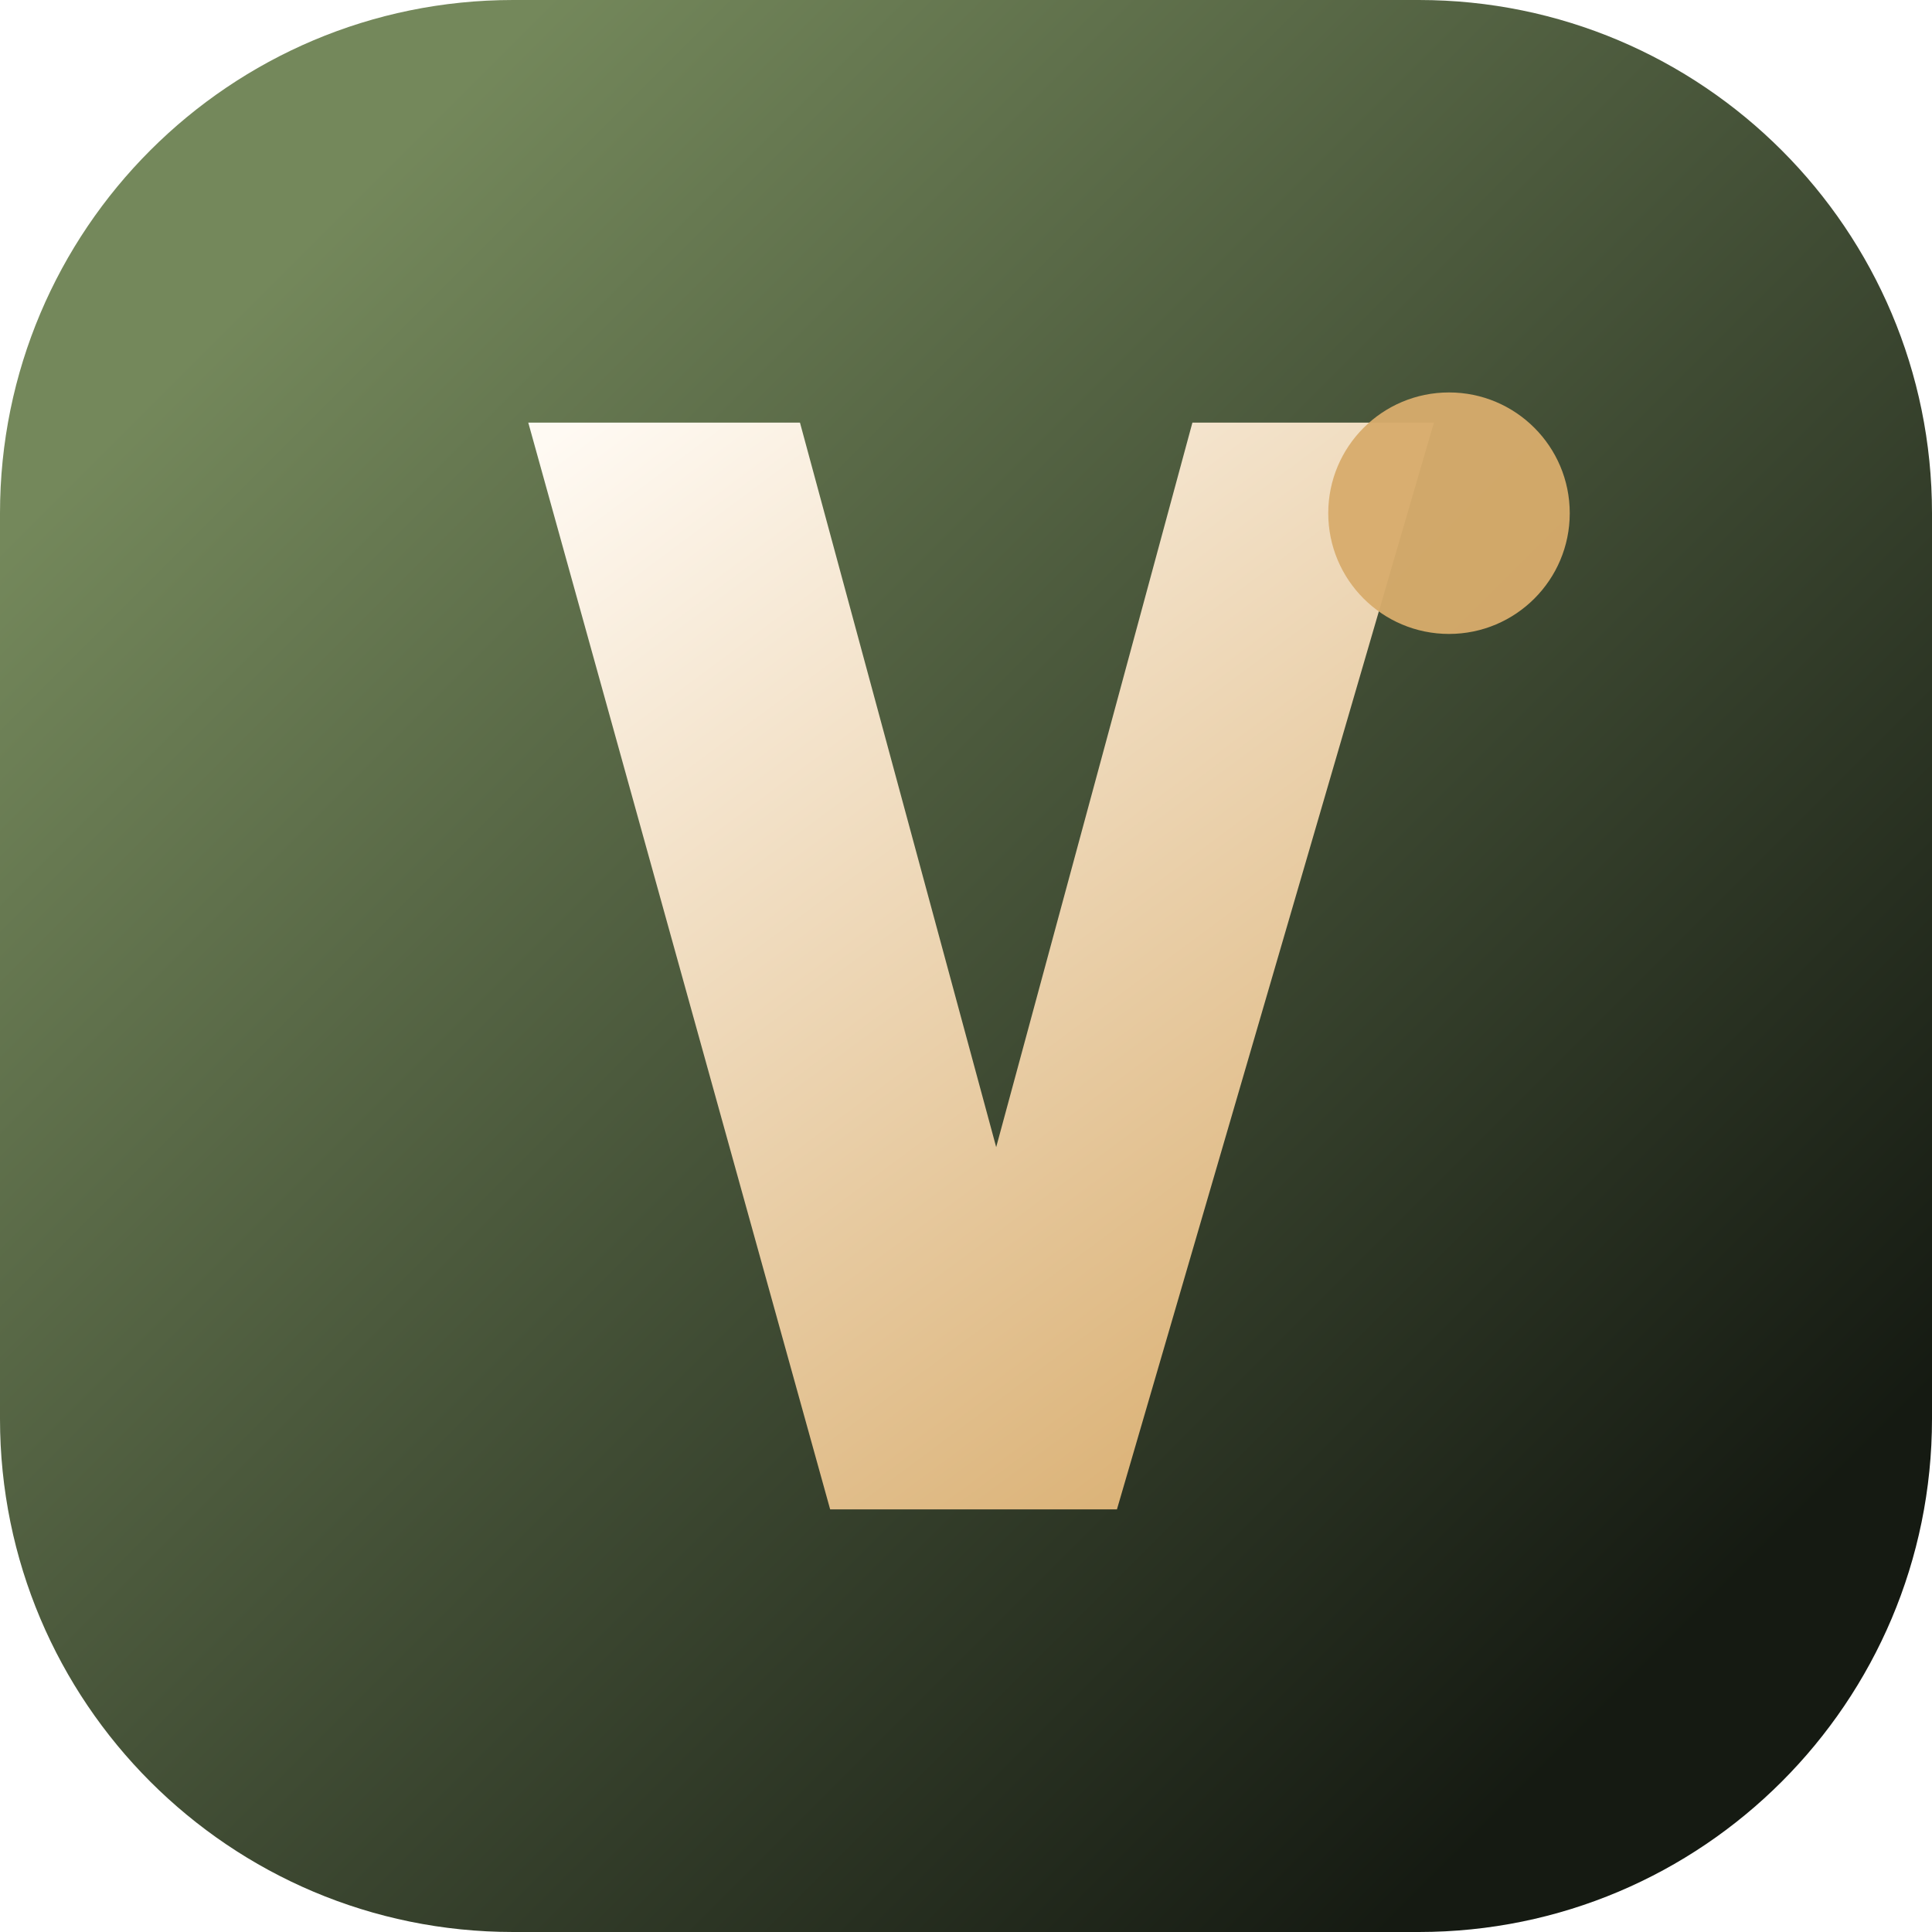
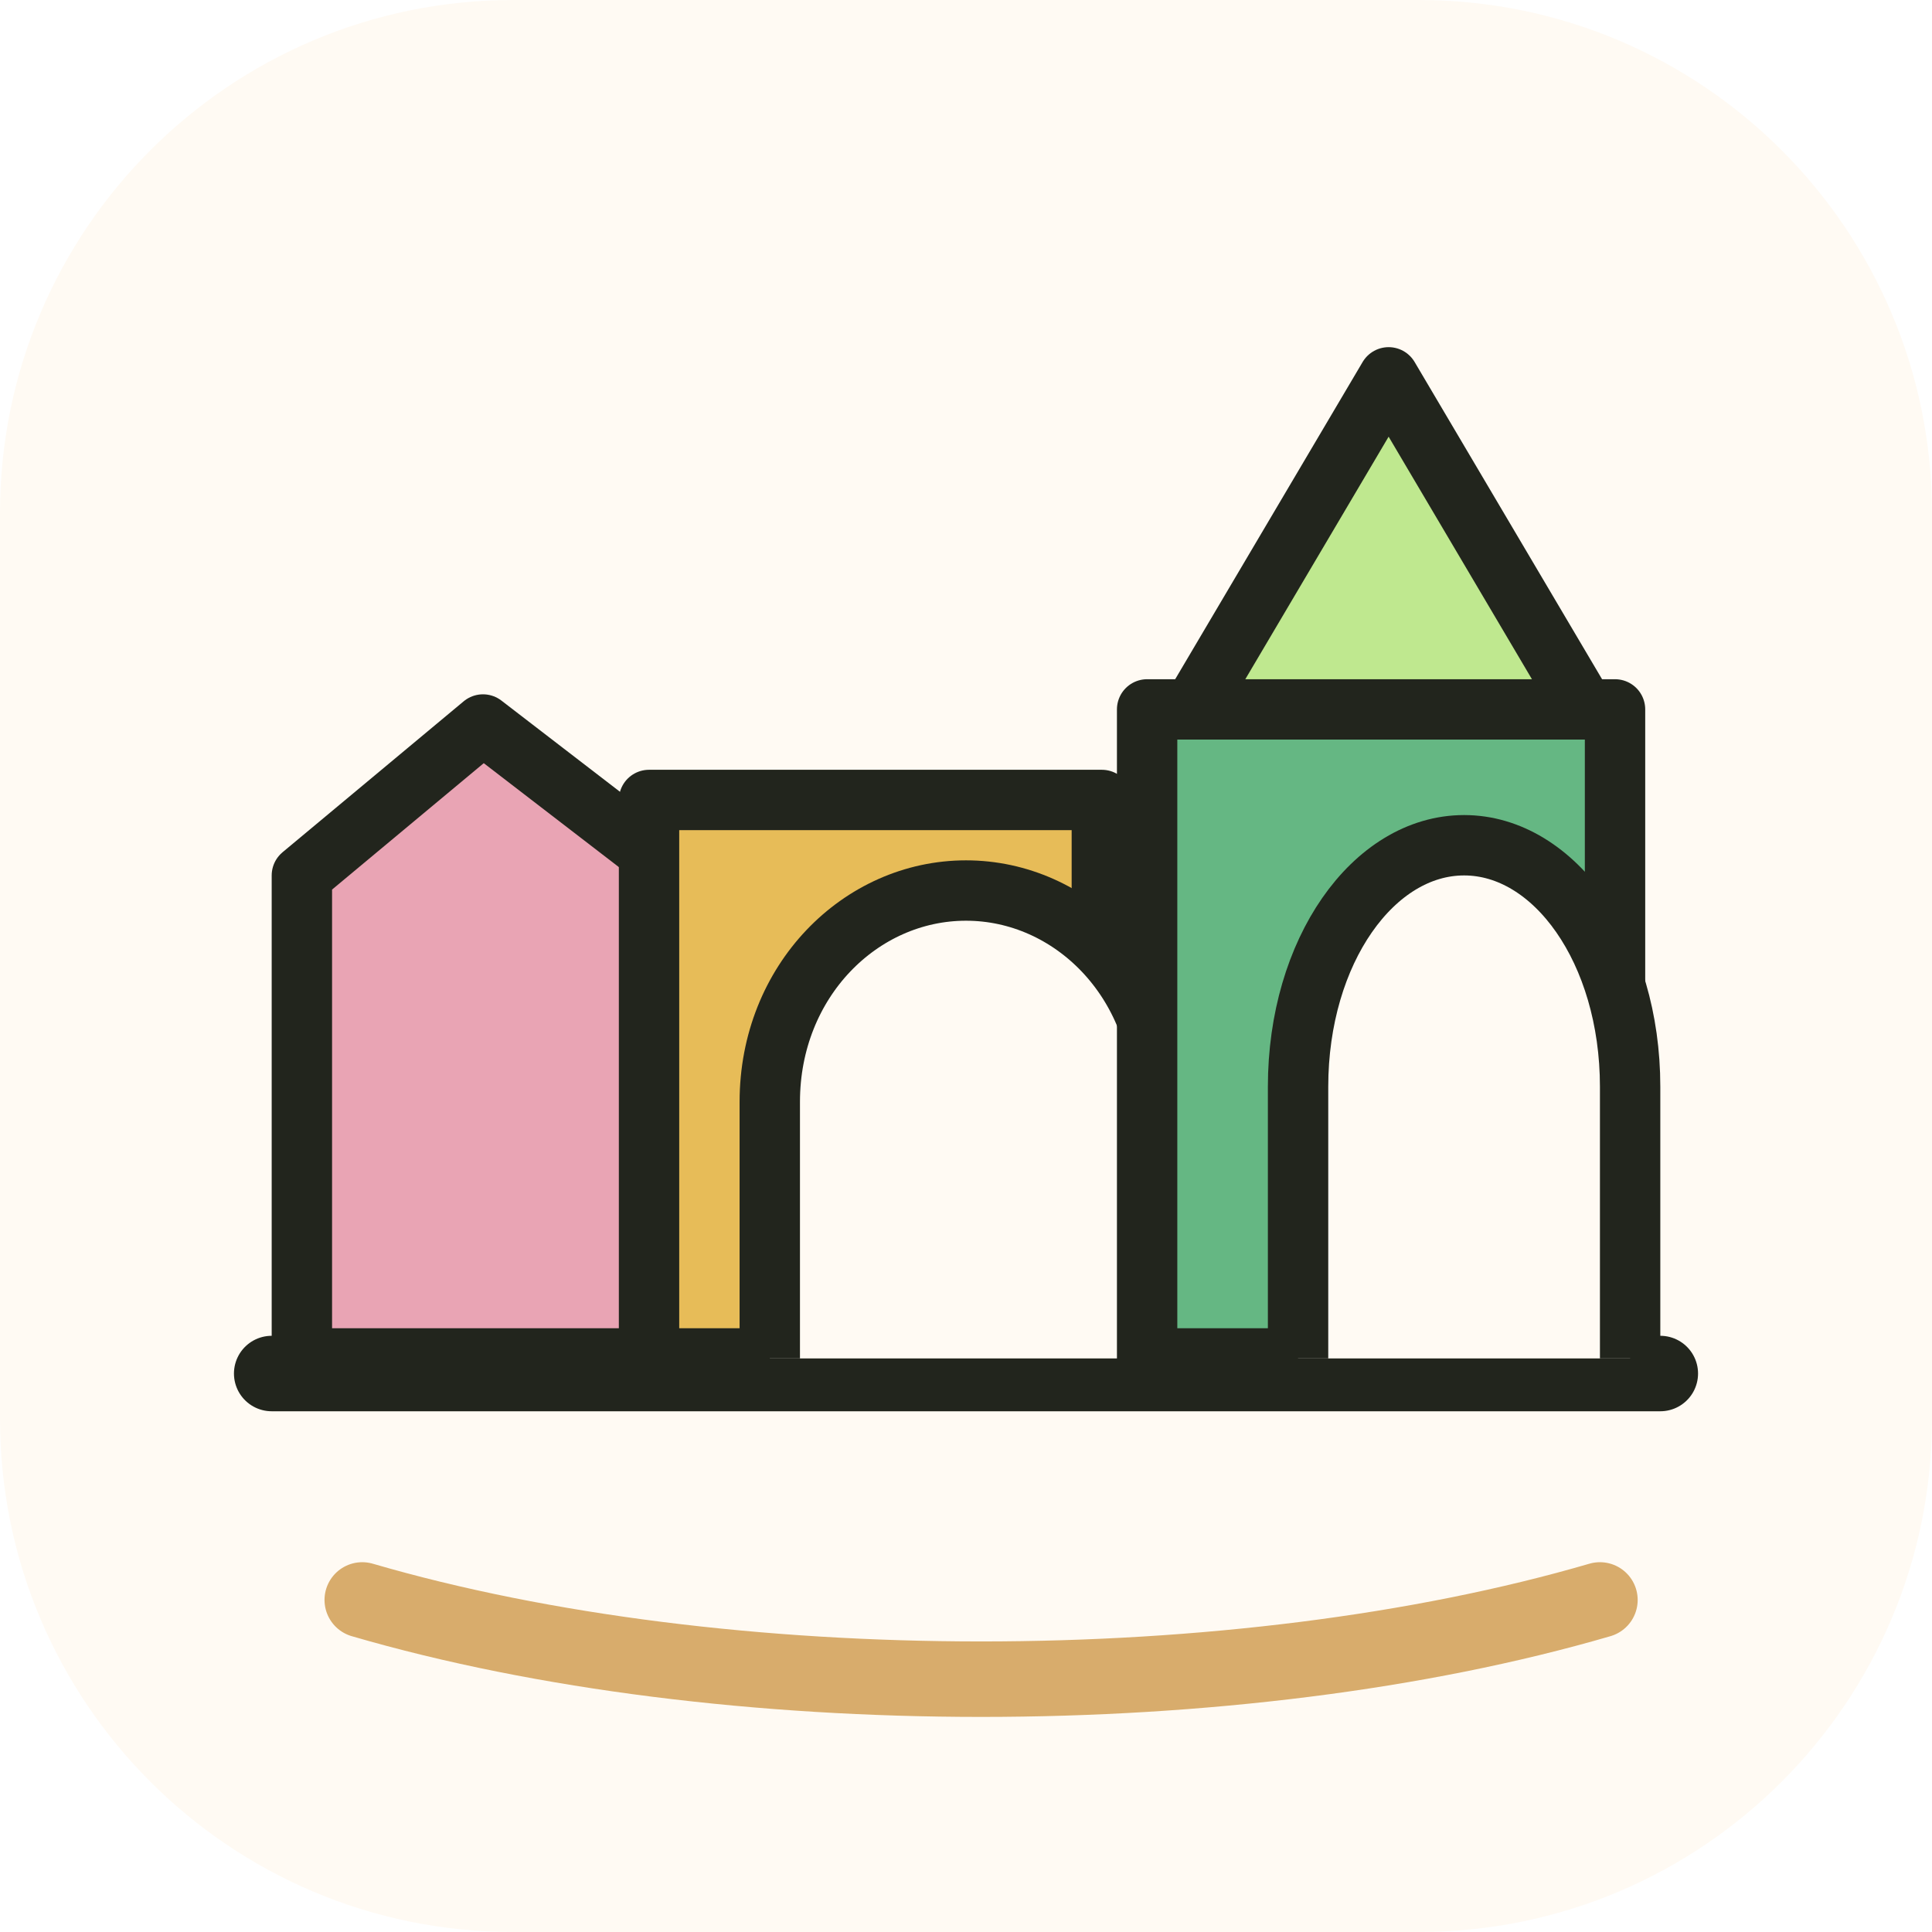
<svg xmlns="http://www.w3.org/2000/svg" viewBox="0 0 128 128">
-   <defs>
-     <linearGradient id="g" x1="18" y1="18" x2="110" y2="110" gradientUnits="userSpaceOnUse">
-       <stop stop-color="#74885b" />
-       <stop offset="0.55" stop-color="#3f4b33" />
-       <stop offset="1" stop-color="#151a12" />
-     </linearGradient>
-     <linearGradient id="s" x1="38" y1="28" x2="90" y2="98" gradientUnits="userSpaceOnUse">
-       <stop stop-color="#fffaf3" />
-       <stop offset="1" stop-color="#d8ac6c" />
-     </linearGradient>
-   </defs>
-   <rect width="128" height="128" rx="34" fill="url(#g)" />
-   <path d="M35 28h18l13 48 13-48h16L74 100H55L35 28Z" fill="url(#s)" />
-   <circle cx="96" cy="34" r="8" fill="#d8ac6c" opacity="0.95" />
+   <rect width="128" height="128" rx="34" fill="#fffaf3" />
+   <path d="M18 91h92" fill="none" stroke="#22251d" stroke-width="5" stroke-linecap="round" />
+   <path d="M20 90V58l12-10 13 10v32Z" fill="#e9a4b4" stroke="#22251d" stroke-width="4" stroke-linejoin="round" />
+   <path d="M43 90V53h30v37Z" fill="#e7bc58" stroke="#22251d" stroke-width="4" stroke-linejoin="round" />
+   <path d="M51 90V73c0-8 6-14 13-14s13 6 13 14v17" fill="#fffaf3" stroke="#22251d" stroke-width="4" />
+   <path d="M76 90V47h31v43Z" fill="#65b783" stroke="#22251d" stroke-width="4" stroke-linejoin="round" />
+   <path d="M79 47 92 25l13 22Z" fill="#bfe88f" stroke="#22251d" stroke-width="4" stroke-linejoin="round" />
+   <path d="M86 90V72c0-9 5-16 11-16s11 7 11 16v18" fill="#fffaf3" stroke="#22251d" stroke-width="4" />
+   <path d="M24 106c24 7 58 7 82 0" fill="none" stroke="#d8ac6c" stroke-width="5" stroke-linecap="round" />
</svg>
